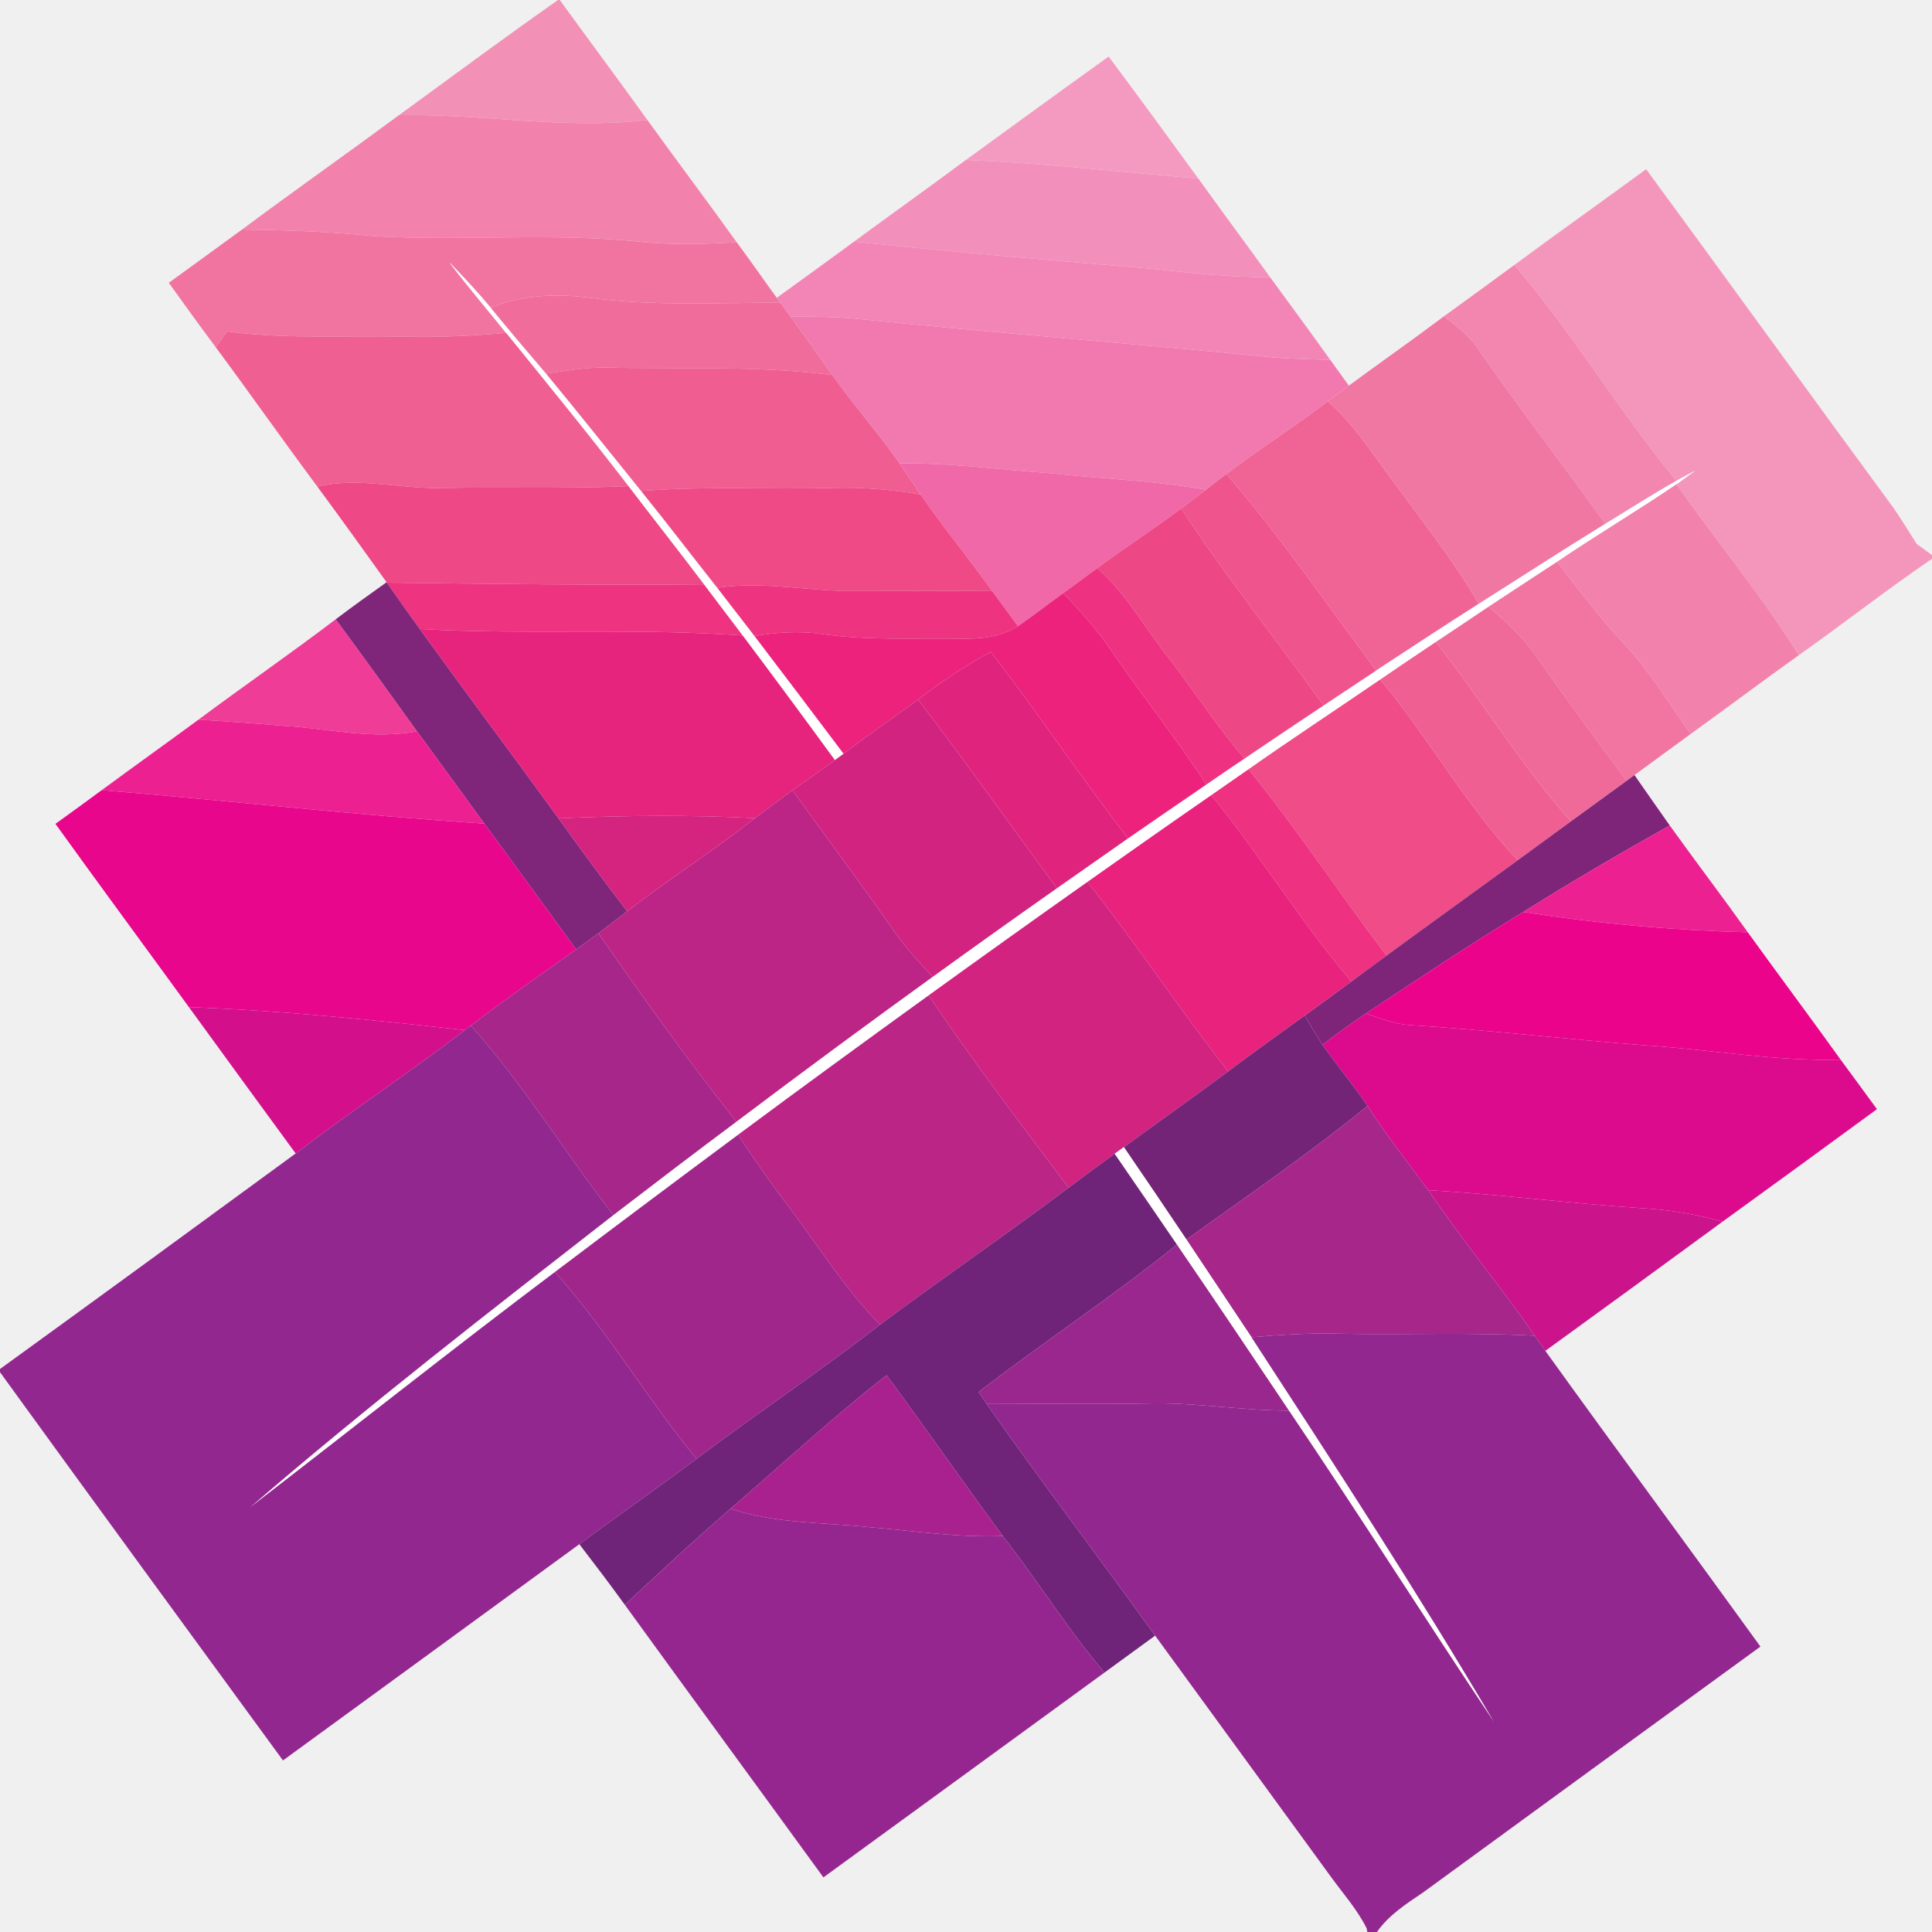
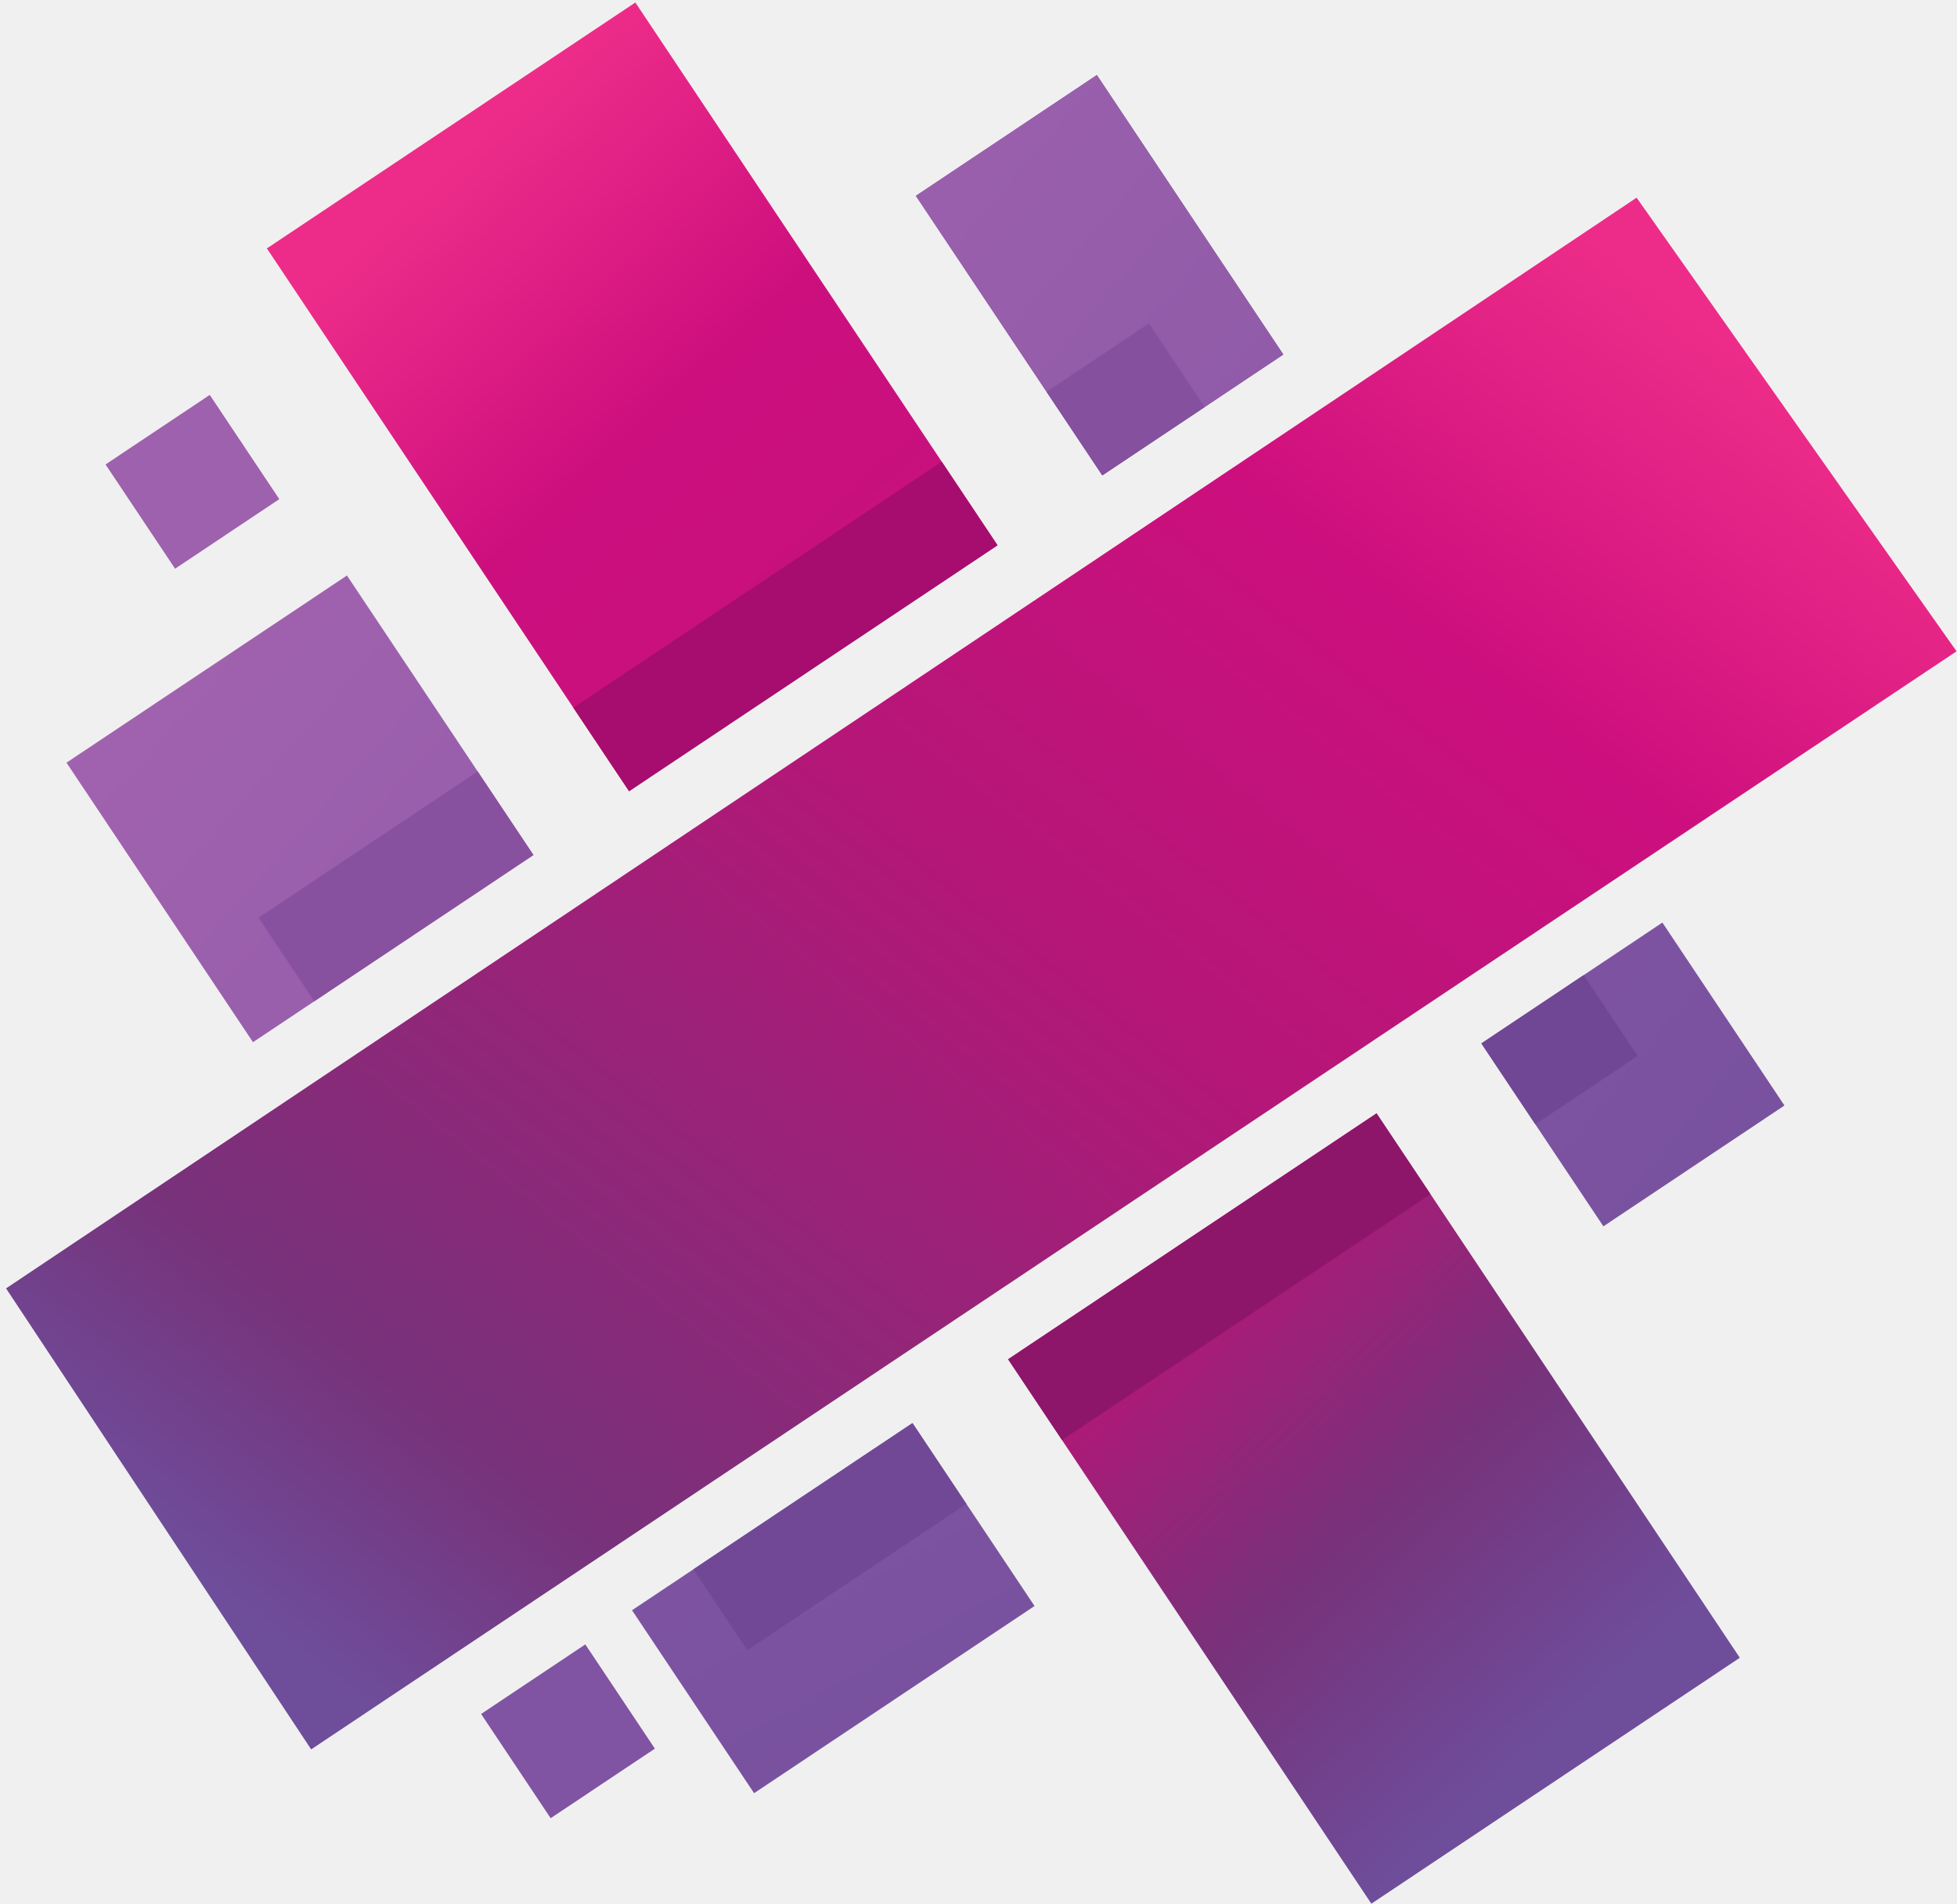
- <svg xmlns="http://www.w3.org/2000/svg" width="300px" height="300px" viewBox="0 0 300 300" version="1.1">
-   <defs />
-   <g id="Page-1" stroke="none" stroke-width="1" fill="none" fill-rule="evenodd">
-     <g id="aurelia-logo">
-       <path d="M86.65,0 L86.92,0 C91.44,6.23 96.04,12.4 100.53,18.64 C87.67,20.14 74.84,17.64 61.96,17.88 C70.17,11.89 78.33,5.84 86.65,0 L86.65,0 Z" id="Shape" fill="#F390B6" />
-       <path d="M149.98,24.84 C157.36,19.47 164.74,14.1 172.15,8.78 C176.84,15.06 181.45,21.39 186.07,27.72 C174.04,26.71 162.04,25.31 149.98,24.84 L149.98,24.84 Z" id="Shape" fill="#F49AC1" />
-       <path d="M37.59,35.64 C45.65,29.63 53.87,23.85 61.96,17.88 C74.84,17.64 87.67,20.14 100.53,18.64 C105.11,25 109.83,31.25 114.39,37.61 C109.61,37.89 104.82,38.06 100.05,37.61 C86.07,36.04 71.99,37.5 57.98,36.66 C51.21,35.96 44.4,35.73 37.59,35.64 L37.59,35.64 Z" id="Shape" fill="#F282AB" />
-       <path d="M132.61,37.52 C138.38,33.28 144.22,29.12 149.98,24.84 C162.04,25.31 174.04,26.71 186.07,27.72 C189.75,32.86 193.54,37.92 197.22,43.05 C191.44,43.02 185.69,42.52 179.95,41.84 C164.16,40.49 148.37,39.18 132.61,37.52 L132.61,37.52 Z" id="Shape" fill="#F38FBB" />
-       <path d="M255.61,26.27 C268.47,43.78 281.18,61.41 294.05,78.91 C295.29,80.73 296.45,82.6 297.63,84.47 C298.41,85.05 299.2,85.62 300,86.19 L300,86.77 C292.97,91.56 286.27,96.82 279.33,101.73 C273.55,92.49 266.58,84.1 260.33,75.19 C261.3,74.5 262.26,73.79 263.22,73.09 C262.24,73.61 261.27,74.13 260.31,74.67 C251.42,63.87 244.24,51.77 235.14,41.15 C241.92,36.13 248.81,31.27 255.61,26.27 L255.61,26.27 Z" id="Shape" fill="#F496BB" />
-       <path d="M26.21,43.91 C30,41.15 33.81,38.41 37.59,35.64 C44.4,35.73 51.21,35.96 57.98,36.66 C71.99,37.5 86.07,36.04 100.05,37.61 C104.82,38.06 109.61,37.89 114.39,37.61 C116.51,40.46 118.53,43.37 120.61,46.25 L121.16,47 C111.43,46.99 101.66,47.54 91.98,46.28 C86.68,45.57 81.21,45.69 76.22,47.81 C74.17,45.36 72,43.03 69.79,40.75 C72.6,44.48 75.65,48.03 78.58,51.68 C73.4,52.16 68.2,52.39 63,52.28 C53.75,52.07 44.45,52.7 35.25,51.46 C34.66,52.28 34.08,53.1 33.5,53.92 C31.03,50.61 28.61,47.26 26.21,43.91 L26.21,43.91 Z" id="Shape" fill="#F174A0" />
-       <path d="M120.61,46.25 C124.61,43.35 128.63,40.46 132.61,37.52 C148.37,39.18 164.16,40.49 179.95,41.84 C185.69,42.52 191.44,43.02 197.22,43.05 C200.34,47.32 203.49,51.57 206.56,55.88 C203.64,55.78 200.72,55.73 197.81,55.51 C176.09,53.35 154.33,51.69 132.63,49.46 C129.33,49.18 126.02,49.15 122.71,49.12 C122.19,48.41 121.67,47.71 121.16,47 L120.61,46.25 L120.61,46.25 Z" id="Shape" fill="#F285B6" />
-       <path d="M69.79,40.75 C72,43.03 74.17,45.36 76.22,47.81 C79.03,51.25 81.91,54.64 84.8,58.02 C89.78,64.05 94.64,70.16 99.55,76.24 C103.56,81.21 107.43,86.28 111.38,91.28 C113.3,93.78 115.23,96.27 117.16,98.76 C121.79,104.84 126.4,110.93 130.99,117.04 C130.54,117.37 130.09,117.7 129.64,118.03 C124.91,111.55 120.14,105.09 115.32,98.68 C113.32,96.03 111.3,93.39 109.31,90.74 C105.46,85.61 101.47,80.59 97.59,75.49 C91.4,67.43 84.98,59.57 78.58,51.68 C75.65,48.03 72.6,44.48 69.79,40.75 L69.79,40.75 Z" id="Shape" fill="#FFFFFF" />
-       <path d="M224.21,49.12 C227.86,46.48 231.51,43.82 235.14,41.15 C244.24,51.77 251.42,63.87 260.31,74.67 C256.56,76.77 252.95,79.11 249.28,81.34 C242.82,72.31 236.02,63.53 229.68,54.41 C228.31,52.22 226.22,50.67 224.21,49.12 L224.21,49.12 Z" id="Shape" fill="#F286AE" />
-       <path d="M76.22,47.81 C81.21,45.69 86.68,45.57 91.98,46.28 C101.66,47.54 111.43,46.99 121.16,47 C121.67,47.71 122.19,48.41 122.71,49.12 C124.93,52.12 127.1,55.16 129.24,58.23 C117.53,56.73 105.74,57.36 93.98,57.07 C90.89,57.04 87.84,57.58 84.8,58.02 C81.91,54.64 79.03,51.25 76.22,47.81 L76.22,47.81 Z" id="Shape" fill="#F06C9B" />
-       <path d="M122.71,49.12 C126.02,49.15 129.33,49.18 132.63,49.46 C154.33,51.69 176.09,53.35 197.81,55.51 C200.72,55.73 203.64,55.78 206.56,55.88 C207.52,57.21 208.48,58.55 209.45,59.88 C208.35,60.69 207.26,61.5 206.18,62.32 C201.04,66.24 195.57,69.69 190.43,73.61 C189.36,74.41 188.3,75.23 187.25,76.05 C179.3,74.61 171.21,74.37 163.2,73.49 C155.36,72.95 147.55,71.84 139.67,71.96 C136.4,67.22 132.53,62.94 129.24,58.23 C127.1,55.16 124.93,52.12 122.71,49.12 L122.71,49.12 Z" id="Shape" fill="#F179AF" />
-       <path d="M209.45,59.88 C214.35,56.27 219.34,52.78 224.21,49.12 C226.22,50.67 228.31,52.22 229.68,54.41 C236.02,63.53 242.82,72.31 249.28,81.34 C242.66,85.41 236.16,89.64 229.6,93.78 C226.26,87.84 221.99,82.52 218.03,77 C214.11,72.08 210.97,66.5 206.18,62.32 C207.26,61.5 208.35,60.69 209.45,59.88 L209.45,59.88 Z" id="Shape" fill="#F177A3" />
-       <path d="M35.25,51.46 C44.45,52.7 53.75,52.07 63,52.28 C68.2,52.39 73.4,52.16 78.58,51.68 C84.98,59.57 91.4,67.43 97.59,75.49 C88.05,75.91 78.5,75.59 68.95,75.77 C62.37,76 55.8,73.99 49.28,75.56 C43.94,68.4 38.82,61.09 33.5,53.92 C34.08,53.1 34.66,52.28 35.25,51.46 L35.25,51.46 Z" id="Shape" fill="#F05F92" />
-       <path d="M84.8,58.02 C87.84,57.58 90.89,57.04 93.98,57.07 C105.74,57.36 117.53,56.73 129.24,58.23 C132.53,62.94 136.4,67.22 139.67,71.96 C140.77,73.56 141.85,75.17 142.95,76.78 C138.35,76 133.7,75.62 129.04,75.77 C119.21,76.02 109.37,75.46 99.55,76.24 C94.64,70.16 89.78,64.05 84.8,58.02 L84.8,58.02 Z" id="Shape" fill="#EF5D91" />
-       <path d="M190.43,73.61 C195.57,69.69 201.04,66.24 206.18,62.32 C210.97,66.5 214.11,72.08 218.03,77 C221.99,82.52 226.26,87.84 229.6,93.78 C224.26,97.17 218.98,100.66 213.69,104.12 C206.04,93.87 198.81,83.3 190.43,73.61 L190.43,73.61 Z" id="Shape" fill="#F06495" />
-       <path d="M139.67,71.96 C147.55,71.84 155.36,72.95 163.2,73.49 C171.21,74.37 179.3,74.61 187.25,76.05 C185.98,77.02 184.7,77.99 183.42,78.95 C179.16,82.16 174.67,85.03 170.39,88.22 C168.63,89.51 166.87,90.82 165.1,92.11 C162.74,93.81 160.45,95.59 158.07,97.24 C156.73,95.42 155.39,93.6 154.06,91.78 C150.45,86.7 146.46,81.92 142.95,76.78 C141.85,75.17 140.77,73.56 139.67,71.96 L139.67,71.96 Z" id="Shape" fill="#F068A7" />
-       <path d="M260.31,74.67 C261.27,74.13 262.24,73.61 263.22,73.09 C262.26,73.79 261.3,74.5 260.33,75.19 C254.23,79.33 247.88,83.1 241.78,87.24 C238.23,89.57 234.67,91.88 231.13,94.22 C228.4,96.05 225.69,97.89 222.94,99.7 C220.05,101.62 217.17,103.57 214.31,105.53 C207.5,110.19 200.61,114.72 193.86,119.46 C191.93,120.8 190,122.14 188.08,123.48 C181.64,127.93 175.25,132.43 168.86,136.94 C160.61,142.77 152.39,148.64 144.2,154.56 C134.3,161.72 124.43,168.91 114.63,176.19 C105.11,183.26 95.62,190.37 86.16,197.52 C70.22,209.51 54.6,221.93 38.79,234.1 C57.07,218.32 76.19,203.52 95.24,188.68 C101.58,183.81 107.94,178.96 114.35,174.18 C124.43,166.58 134.58,159.08 144.82,151.69 C151.22,147.06 157.65,142.47 164.11,137.93 C167.79,135.34 171.48,132.76 175.17,130.18 C179.2,127.37 183.26,124.61 187.31,121.83 C189.28,120.47 191.25,119.13 193.24,117.79 C197.32,115.02 201.42,112.28 205.53,109.54 C208.25,107.74 210.97,105.92 213.69,104.12 C218.98,100.66 224.26,97.17 229.6,93.78 C236.16,89.64 242.66,85.41 249.28,81.34 C252.95,79.11 256.56,76.77 260.31,74.67 L260.31,74.67 Z" id="Shape" fill="#FFFFFF" />
-       <path d="M187.25,76.05 C188.3,75.23 189.36,74.41 190.43,73.61 C198.81,83.3 206.04,93.87 213.69,104.12 C210.97,105.92 208.25,107.74 205.53,109.54 C198.2,99.32 190.29,89.5 183.42,78.95 C184.7,77.99 185.98,77.02 187.25,76.05 L187.25,76.05 Z" id="Shape" fill="#EF548C" />
-       <path d="M49.28,75.56 C55.8,73.99 62.37,76 68.95,75.77 C78.5,75.59 88.05,75.91 97.59,75.49 C101.47,80.59 105.46,85.61 109.31,90.74 C92.89,90.89 76.48,90.67 60.08,90.48 L60.03,90.41 C56.48,85.43 52.9,80.48 49.28,75.56 L49.28,75.56 Z" id="Shape" fill="#EE4886" />
-       <path d="M99.55,76.24 C109.37,75.46 119.21,76.02 129.04,75.77 C133.7,75.62 138.35,76 142.95,76.78 C146.46,81.92 150.45,86.7 154.06,91.78 C147.03,91.71 140,91.74 132.98,91.78 C125.76,91.88 118.58,90.16 111.38,91.28 C107.43,86.28 103.56,81.21 99.55,76.24 L99.55,76.24 Z" id="Shape" fill="#EF4986" />
-       <path d="M241.78,87.24 C247.88,83.1 254.23,79.33 260.33,75.19 C266.58,84.1 273.55,92.49 279.33,101.73 C273.67,105.75 268.14,109.94 262.51,113.98 C259.16,109.22 256.12,104.21 252.14,99.93 C248.4,95.94 245.11,91.57 241.78,87.24 L241.78,87.24 Z" id="Shape" fill="#F282AB" />
-       <path d="M170.39,88.22 C174.67,85.03 179.16,82.16 183.42,78.95 C190.29,89.5 198.2,99.32 205.53,109.54 C201.42,112.28 197.32,115.02 193.24,117.79 C189.04,112.91 185.56,107.49 181.64,102.39 C177.88,97.67 174.96,92.26 170.39,88.22 L170.39,88.22 Z" id="Shape" fill="#EE4785" />
-       <path d="M231.13,94.22 C234.67,91.88 238.23,89.57 241.78,87.24 C245.11,91.57 248.4,95.94 252.14,99.93 C256.12,104.21 259.16,109.22 262.51,113.98 C259.6,116.1 256.7,118.22 253.8,120.35 C253.5,120.57 252.9,121.01 252.6,121.23 C247.92,114.94 243.26,108.63 238.77,102.2 C236.69,99.12 233.96,96.58 231.13,94.22 L231.13,94.22 Z" id="Shape" fill="#F174A1" />
-       <path d="M165.1,92.11 C166.87,90.82 168.63,89.51 170.39,88.22 C174.96,92.26 177.88,97.67 181.64,102.39 C185.56,107.49 189.04,112.91 193.24,117.79 C191.25,119.13 189.28,120.47 187.31,121.83 C182.62,114.57 177.19,107.85 172.34,100.71 C170.24,97.59 167.67,94.83 165.1,92.11 L165.1,92.11 Z" id="Shape" fill="#EE3180" />
-       <path d="M60.08,90.48 C76.48,90.67 92.89,90.89 109.31,90.74 C111.3,93.39 113.32,96.03 115.32,98.68 C98.64,97.48 81.89,98.6 65.19,97.67 C63.45,95.3 61.76,92.9 60.08,90.48 L60.08,90.48 Z" id="Shape" fill="#EE3380" />
-       <path d="M52.12,96.17 C54.72,94.2 57.37,92.3 60.03,90.41 L60.08,90.48 C61.76,92.9 63.45,95.3 65.19,97.67 C72.3,107.52 79.59,117.24 86.73,127.07 C90.21,131.93 93.74,136.76 97.39,141.5 C95.9,142.65 94.42,143.79 92.92,144.92 C91.77,145.77 90.61,146.61 89.45,147.43 C84.7,140.91 80,134.37 75.2,127.89 C71.7,123.11 68.25,118.31 64.73,113.55 C60.55,107.74 56.37,101.93 52.12,96.17 L52.12,96.17 Z" id="Shape" fill="#7F267A" />
-       <path d="M111.38,91.28 C118.58,90.16 125.76,91.88 132.98,91.78 C140,91.74 147.03,91.71 154.06,91.78 C155.39,93.6 156.73,95.42 158.07,97.24 C155.36,98.97 152.11,99.23 148.98,99.17 C141.88,99.08 134.74,99.46 127.68,98.46 C124.18,97.92 120.63,98.19 117.16,98.76 C115.23,96.27 113.3,93.78 111.38,91.28 L111.38,91.28 Z" id="Shape" fill="#EE3380" />
-       <path d="M158.07,97.24 C160.45,95.59 162.74,93.81 165.1,92.11 C167.67,94.83 170.24,97.59 172.34,100.71 C177.19,107.85 182.62,114.57 187.31,121.83 C183.26,124.61 179.2,127.37 175.17,130.18 C167.84,120.69 161.18,110.71 153.86,101.22 C149.88,103.37 146.1,105.85 142.56,108.64 C138.7,111.45 134.77,114.14 130.99,117.04 C126.4,110.93 121.79,104.84 117.16,98.76 C120.63,98.19 124.18,97.92 127.68,98.46 C134.74,99.46 141.88,99.08 148.98,99.17 C152.11,99.23 155.36,98.97 158.07,97.24 L158.07,97.24 Z" id="Shape" fill="#EC227C" />
-       <path d="M222.94,99.7 C225.69,97.89 228.4,96.05 231.13,94.22 C233.96,96.58 236.69,99.12 238.77,102.2 C243.26,108.63 247.92,114.94 252.6,121.23 C249.72,123.34 246.83,125.43 243.94,127.53 C236.18,118.85 230.18,108.8 222.94,99.7 L222.94,99.7 Z" id="Shape" fill="#F06A99" />
-       <path d="M30.83,111.74 C37.89,106.49 45.12,101.49 52.12,96.17 C56.37,101.93 60.55,107.74 64.73,113.55 C57.85,114.88 50.98,113.12 44.12,112.71 C39.69,112.33 35.26,112.02 30.83,111.74 L30.83,111.74 Z" id="Shape" fill="#EE3C97" />
-       <path d="M65.19,97.67 C81.89,98.6 98.64,97.48 115.32,98.68 C120.14,105.09 124.91,111.55 129.64,118.03 C127.46,119.61 125.25,121.14 123.06,122.71 C121.1,124.13 119.17,125.59 117.24,127.04 C107.08,126.51 96.89,126.62 86.73,127.07 C79.59,117.24 72.3,107.52 65.19,97.67 L65.19,97.67 Z" id="Shape" fill="#E6237D" />
-       <path d="M214.31,105.53 C217.17,103.57 220.05,101.62 222.94,99.7 C230.18,108.8 236.18,118.85 243.94,127.53 C241.17,129.54 238.42,131.57 235.66,133.58 C227.56,125.01 221.86,114.55 214.31,105.53 L214.31,105.53 Z" id="Shape" fill="#F05F92" />
-       <path d="M142.56,108.64 C146.1,105.85 149.88,103.37 153.86,101.22 C161.18,110.71 167.84,120.69 175.17,130.18 C171.48,132.76 167.79,135.34 164.11,137.93 C156.92,128.17 149.93,118.26 142.56,108.64 L142.56,108.64 Z" id="Shape" fill="#E0247E" />
-       <path d="M193.86,119.46 C200.61,114.72 207.5,110.19 214.31,105.53 C221.86,114.55 227.56,125.01 235.66,133.58 C228.88,138.53 222.06,143.42 215.3,148.38 C208.03,138.83 201.44,128.77 193.86,119.46 L193.86,119.46 Z" id="Shape" fill="#EF4C88" />
-       <path d="M130.99,117.04 C134.77,114.14 138.7,111.45 142.56,108.64 C149.93,118.26 156.92,128.17 164.11,137.93 C157.65,142.47 151.22,147.06 144.82,151.69 C142.82,149.5 140.8,147.32 139.06,144.92 C133.86,137.42 128.37,130.13 123.06,122.71 C125.25,121.14 127.46,119.61 129.64,118.03 C130.09,117.7 130.54,117.37 130.99,117.04 L130.99,117.04 Z" id="Shape" fill="#D22381" />
-       <path d="M15.79,122.7 C20.78,119.02 25.83,115.42 30.83,111.74 C35.26,112.02 39.69,112.33 44.12,112.71 C50.98,113.12 57.85,114.88 64.73,113.55 C68.25,118.31 71.7,123.11 75.2,127.89 C55.36,126.6 35.6,124.31 15.79,122.7 L15.79,122.7 Z" id="Shape" fill="#ED2092" />
-       <path d="M188.08,123.48 C190,122.14 191.93,120.8 193.86,119.46 C201.44,128.77 208.03,138.83 215.3,148.38 C213.48,149.72 211.66,151.06 209.84,152.4 C201.98,143.22 195.72,132.83 188.08,123.48 L188.08,123.48 Z" id="Shape" fill="#EE3180" />
-       <path d="M252.6,121.23 C252.9,121.01 253.5,120.57 253.8,120.35 C255.63,122.96 257.43,125.58 259.28,128.18 C251.6,132.49 243.99,136.93 236.54,141.61 C228.27,146.67 220.18,152 212.12,157.37 C209.81,158.91 207.58,160.56 205.35,162.22 C204.38,160.74 203.49,159.21 202.59,157.7 C205.01,155.93 207.43,154.17 209.84,152.4 C211.66,151.06 213.48,149.72 215.3,148.38 C222.06,143.42 228.88,138.53 235.66,133.58 C238.42,131.57 241.17,129.54 243.94,127.53 C246.83,125.43 249.72,123.34 252.6,121.23 L252.6,121.23 Z" id="Shape" fill="#7F2579" />
-       <path d="M8.61,127.93 C11.01,126.2 13.4,124.46 15.79,122.7 C35.6,124.31 55.36,126.6 75.2,127.89 C80,134.37 84.7,140.91 89.45,147.43 C83.98,151.33 78.46,155.17 73.11,159.25 L72.19,159.95 C57.95,158.38 43.65,156.91 29.33,156.38 C22.43,146.89 15.46,137.45 8.61,127.93 L8.61,127.93 Z" id="Shape" fill="#E7068C" />
-       <path d="M117.24,127.04 C119.17,125.59 121.1,124.13 123.06,122.71 C128.37,130.13 133.86,137.42 139.06,144.92 C140.8,147.32 142.82,149.5 144.82,151.69 C134.58,159.08 124.43,166.58 114.35,174.18 C106.85,164.69 99.81,154.85 92.92,144.92 C94.42,143.79 95.9,142.65 97.39,141.5 C103.88,136.51 110.78,132.09 117.24,127.04 L117.24,127.04 Z" id="Shape" fill="#BC2586" />
-       <path d="M168.86,136.94 C175.25,132.43 181.64,127.93 188.08,123.48 C195.72,132.83 201.98,143.22 209.84,152.4 C207.43,154.17 205.01,155.93 202.59,157.7 C198.62,160.58 194.62,163.42 190.7,166.37 C183.19,156.73 176.43,146.53 168.86,136.94 L168.86,136.94 Z" id="Shape" fill="#E8227D" />
-       <path d="M86.73,127.07 C96.89,126.62 107.08,126.51 117.24,127.04 C110.78,132.09 103.88,136.51 97.39,141.5 C93.74,136.76 90.21,131.93 86.73,127.07 L86.73,127.07 Z" id="Shape" fill="#D52380" />
-       <path d="M236.54,141.61 C243.99,136.93 251.6,132.49 259.28,128.18 C263.27,133.74 267.42,139.2 271.4,144.77 C259.74,144.45 248.06,143.43 236.54,141.61 L236.54,141.61 Z" id="Shape" fill="#ED2092" />
-       <path d="M144.2,154.56 C152.39,148.64 160.61,142.77 168.86,136.94 C176.43,146.53 183.19,156.73 190.7,166.37 C185.35,170.36 179.89,174.19 174.51,178.13 C174.03,178.47 173.56,178.82 173.08,179.16 C170.67,180.89 168.29,182.66 165.92,184.43 C158.54,174.58 151.06,164.79 144.2,154.56 L144.2,154.56 Z" id="Shape" fill="#D22380" />
-       <path d="M212.12,157.37 C220.18,152 228.27,146.67 236.54,141.61 C248.06,143.43 259.74,144.45 271.4,144.77 C276.17,151.38 281.05,157.91 285.81,164.54 C275.8,164.82 265.9,163.02 255.94,162.35 C243.62,161.42 231.33,159.95 218.99,159.18 C216.6,159.04 214.36,158.14 212.12,157.37 L212.12,157.37 Z" id="Shape" fill="#EB038C" />
-       <path d="M89.45,147.43 C90.61,146.61 91.77,145.77 92.92,144.92 C99.81,154.85 106.85,164.69 114.35,174.18 C107.94,178.96 101.58,183.81 95.24,188.68 C87.73,178.97 81.31,168.41 73.11,159.25 C78.46,155.17 83.98,151.33 89.45,147.43 L89.45,147.43 Z" id="Shape" fill="#A6268A" />
-       <path d="M114.63,176.19 C124.43,168.91 134.3,161.72 144.2,154.56 C151.06,164.79 158.54,174.58 165.92,184.43 C156.28,191.68 146.32,198.48 136.65,205.68 C131.25,200.16 127.14,193.59 122.52,187.43 C119.76,183.78 117.08,180.07 114.63,176.19 L114.63,176.19 Z" id="Shape" fill="#BA2586" />
-       <path d="M29.33,156.38 C43.65,156.91 57.95,158.38 72.19,159.95 C63.58,166.54 54.53,172.53 45.91,179.11 C40.37,171.54 34.84,163.97 29.33,156.38 L29.33,156.38 Z" id="Shape" fill="#D40F8C" />
-       <path d="M205.35,162.22 C207.58,160.56 209.81,158.91 212.12,157.37 C214.36,158.14 216.6,159.04 218.99,159.18 C231.33,159.95 243.62,161.42 255.94,162.35 C265.9,163.02 275.8,164.82 285.81,164.54 C287.69,167.1 289.58,169.65 291.45,172.23 C283.49,178.07 275.5,183.88 267.5,189.68 C263.41,188.57 259.23,187.84 254.99,187.61 C243.91,186.89 232.88,185.43 221.79,184.81 C218.6,180.48 215.26,176.26 212.35,171.72 C210.14,168.46 207.61,165.44 205.35,162.22 L205.35,162.22 Z" id="Shape" fill="#DC0A8C" />
-       <path d="M190.7,166.37 C194.62,163.42 198.62,160.58 202.59,157.7 C203.49,159.21 204.38,160.74 205.35,162.22 C207.61,165.44 210.14,168.46 212.35,171.72 C203.33,179.09 193.7,185.69 184.23,192.48 C181.02,187.68 177.77,182.9 174.51,178.13 C179.89,174.19 185.35,170.36 190.7,166.37 L190.7,166.37 Z" id="Shape" fill="#742477" />
-       <path d="M72.19,159.95 L73.11,159.25 C81.31,168.41 87.73,178.97 95.24,188.68 C76.19,203.52 57.07,218.32 38.79,234.1 C54.6,221.93 70.22,209.51 86.16,197.52 C94.29,206.55 100.42,217.16 108.16,226.52 C102.15,231.03 95.98,235.31 89.96,239.78 C74.63,250.99 59.28,262.17 43.94,273.36 C29.27,253.28 14.58,233.21 0,213.07 L0,212.58 C15.34,201.47 30.64,190.3 45.91,179.11 C54.53,172.53 63.58,166.54 72.19,159.95 L72.19,159.95 Z" id="Shape" fill="#92278F" />
-       <path d="M212.35,171.72 C215.26,176.26 218.6,180.48 221.79,184.81 C227.02,192.55 233.02,199.73 238.32,207.41 C228.22,206.86 218.1,207.3 207.99,207.1 C203.43,206.97 198.87,207.25 194.33,207.65 C190.98,202.59 187.59,197.54 184.23,192.48 C193.7,185.69 203.33,179.09 212.35,171.72 L212.35,171.72 Z" id="Shape" fill="#A7268A" />
-       <path d="M86.16,197.52 C95.62,190.37 105.11,183.26 114.63,176.19 C117.08,180.07 119.76,183.78 122.52,187.43 C127.14,193.59 131.25,200.16 136.65,205.68 C127.37,212.92 117.56,219.44 108.16,226.52 C100.42,217.16 94.29,206.55 86.16,197.52 L86.16,197.52 Z" id="Shape" fill="#A1268B" />
-       <path d="M173.08,179.16 C173.56,178.82 174.03,178.47 174.51,178.13 C177.77,182.9 181.02,187.68 184.23,192.48 C187.59,197.54 190.98,202.59 194.33,207.65 C207.17,227.38 220.05,247.12 232,267.4 C221.27,251.37 210.96,235.03 200.15,219.04 C194.38,210.42 188.6,201.82 182.75,193.26 C179.54,188.55 176.31,183.86 173.08,179.16 L173.08,179.16 Z" id="Shape" fill="#FFFFFF" />
-       <path d="M165.92,184.43 C168.29,182.66 170.67,180.89 173.08,179.16 C176.31,183.86 179.54,188.55 182.75,193.26 C172.81,201.31 162.09,208.34 151.96,216.15 C152.27,216.6 152.87,217.49 153.17,217.94 C161.68,230.11 170.72,241.91 179.37,253.98 C176.75,255.89 174.13,257.79 171.51,259.71 C165.76,253 161.15,245.44 155.7,238.51 C149.61,230.24 143.76,221.8 137.67,213.54 C129.29,220.1 121.48,227.33 113.44,234.27 C107.84,239.1 102.44,244.16 97.02,249.19 C94.72,246.01 92.35,242.89 89.96,239.78 C95.98,235.31 102.15,231.03 108.16,226.52 C117.56,219.44 127.37,212.92 136.65,205.68 C146.32,198.48 156.28,191.68 165.92,184.43 L165.92,184.43 Z" id="Shape" fill="#702479" />
-       <path d="M221.79,184.81 C232.88,185.43 243.91,186.89 254.99,187.61 C259.23,187.84 263.41,188.57 267.5,189.68 C258.34,196.4 249.16,203.09 239.96,209.76 C239.55,209.18 238.73,208 238.32,207.41 C233.02,199.73 227.02,192.55 221.79,184.81 L221.79,184.81 Z" id="Shape" fill="#CB138C" />
-       <path d="M182.75,193.26 C188.6,201.82 194.38,210.42 200.15,219.04 C192.74,219.04 185.4,217.72 177.99,217.94 C169.71,218.08 161.44,217.95 153.17,217.94 C152.87,217.49 152.27,216.6 151.96,216.15 C162.09,208.34 172.81,201.31 182.75,193.26 L182.75,193.26 Z" id="Shape" fill="#9A278D" />
-       <path d="M194.33,207.65 C198.87,207.25 203.43,206.97 207.99,207.1 C218.1,207.3 228.22,206.86 238.32,207.41 C238.73,208 239.55,209.18 239.96,209.76 C251.01,225.13 262.28,240.34 273.36,255.68 C255.89,268.39 238.43,281.11 220.99,293.85 C218.37,295.62 215.65,297.36 213.81,300 L212.32,300 L212.21,299.42 C210.75,296.5 208.56,294.04 206.65,291.41 C197.57,278.93 188.46,266.46 179.37,253.98 C170.72,241.91 161.68,230.11 153.17,217.94 C161.44,217.95 169.71,218.08 177.99,217.94 C185.4,217.72 192.74,219.04 200.15,219.04 C210.96,235.03 221.27,251.37 232,267.4 C220.05,247.12 207.17,227.38 194.33,207.65 L194.33,207.65 Z" id="Shape" fill="#92278F" />
-       <path d="M113.44,234.27 C121.48,227.33 129.29,220.1 137.67,213.54 C143.76,221.8 149.61,230.24 155.7,238.51 C148.77,238.79 141.91,237.7 135.02,237.14 C127.8,236.37 120.4,236.61 113.44,234.27 L113.44,234.27 Z" id="Shape" fill="#A9218E" />
-       <path d="M97.02,249.19 C102.44,244.16 107.84,239.1 113.44,234.27 C120.4,236.61 127.8,236.37 135.02,237.14 C141.91,237.7 148.77,238.79 155.7,238.51 C161.15,245.44 165.76,253 171.51,259.71 C156.96,270.31 142.42,280.93 127.86,291.52 C117.6,277.4 107.26,263.33 97.02,249.19 L97.02,249.19 Z" id="Shape" fill="#96268F" />
-     </g>
+ <svg xmlns="http://www.w3.org/2000/svg" width="256px" height="249px" viewBox="0 0 256 249" version="1.1" preserveAspectRatio="xMidYMid">
+   <defs>
+     <linearGradient x1="-388.148%" y1="-113.678%" x2="237.684%" y2="370.655%" id="linearGradient-1">
+       <stop stop-color="#C06FBB" offset="0%" />
+       <stop stop-color="#6E4D9B" offset="100%" />
+     </linearGradient>
+     <linearGradient x1="72.945%" y1="79.515%" x2="-97.052%" y2="-119.502%" id="linearGradient-2">
+       <stop stop-color="#6E4D9B" offset="0%" />
+       <stop stop-color="#77327A" offset="14%" />
+       <stop stop-color="#B31777" offset="29%" />
+       <stop stop-color="#CD0F7E" offset="84%" />
+       <stop stop-color="#ED2C89" offset="100%" />
+     </linearGradient>
+     <linearGradient x1="-232.212%" y1="-693.6%" x2="250.776%" y2="101.71%" id="linearGradient-3">
+       <stop stop-color="#C06FBB" offset="0%" />
+       <stop stop-color="#6E4D9B" offset="100%" />
+     </linearGradient>
+     <linearGradient x1="-821.186%" y1="-466.93%" x2="101.985%" y2="287.264%" id="linearGradient-4">
+       <stop stop-color="#C06FBB" offset="0%" />
+       <stop stop-color="#6E4D9B" offset="100%" />
+     </linearGradient>
+     <linearGradient x1="-140.095%" y1="-230.926%" x2="418.499%" y2="261.977%" id="linearGradient-5">
+       <stop stop-color="#C06FBB" offset="0%" />
+       <stop stop-color="#6E4D9B" offset="100%" />
+     </linearGradient>
+     <linearGradient x1="191.084%" y1="225.067%" x2="20.358%" y2="24.595%" id="linearGradient-6">
+       <stop stop-color="#6E4D9B" offset="0%" />
+       <stop stop-color="#77327A" offset="14%" />
+       <stop stop-color="#B31777" offset="29%" />
+       <stop stop-color="#CD0F7E" offset="84%" />
+       <stop stop-color="#ED2C89" offset="100%" />
+     </linearGradient>
+     <linearGradient x1="-388.094%" y1="-138.728%" x2="237.675%" y2="445.405%" id="linearGradient-7">
+       <stop stop-color="#C06FBB" offset="0%" />
+       <stop stop-color="#6E4D9B" offset="100%" />
+     </linearGradient>
+     <linearGradient x1="11.503%" y1="89.653%" x2="89.819%" y2="11.577%" id="linearGradient-8">
+       <stop stop-color="#6E4D9B" offset="0%" />
+       <stop stop-color="#77327A" offset="14%" />
+       <stop stop-color="#B31777" offset="53%" />
+       <stop stop-color="#CD0F7E" offset="79%" />
+       <stop stop-color="#ED2C89" offset="100%" />
+     </linearGradient>
+   </defs>
+   <g>
+     <path d="M167.876,46.369 L144.196,62.173 L119.801,25.615 L143.481,9.81 L167.876,46.369 L167.876,46.369 L167.876,46.369 Z" fill="url(#linearGradient-1)" />
+     <path d="M187.129,156.199 L227.589,216.83 L179.391,248.995 L138.93,188.363 L131.872,177.787 L180.071,145.622 L187.129,156.199 L187.129,156.199 L187.129,156.199 Z" fill="url(#linearGradient-2)" />
+     <path d="M126.422,196.71 L135.33,210.059 L98.644,234.541 L82.677,210.615 L90.692,205.267 L119.364,186.133 L126.422,196.71 L126.422,196.71 L126.422,196.71 Z" fill="url(#linearGradient-3)" />
+     <path d="M207.172,127.537 L217.462,120.67 L233.428,144.596 L209.745,160.401 L200.837,147.052 L214.23,138.114 L207.172,127.537 L207.172,127.537 L207.172,127.537 L207.172,127.537 Z M200.837,147.052 L193.779,136.475 L207.172,127.537 L214.23,138.114 L200.837,147.052 L200.837,147.052 L200.837,147.052 L200.837,147.052 Z" fill="url(#linearGradient-4)" />
+     <path d="M41.109,130.967 L33.095,136.315 L8.698,99.756 L45.385,75.274 L62.486,100.901 L33.814,120.035 L62.486,100.901 L69.782,111.834 L41.109,130.967 L41.109,130.967 L41.109,130.967 Z" fill="url(#linearGradient-5)" />
+     <path d="M130.489,71.322 L82.289,103.487 L74.994,92.554 L34.912,32.491 L83.111,0.326 L123.193,60.389 L130.489,71.322 Z" fill="url(#linearGradient-6)" />
+     <path d="M157.59,53.238 L144.197,62.175 L136.9,51.242 L119.8,25.616 L143.483,9.811 L167.88,46.37 L157.59,53.238 L157.59,53.238 L157.59,53.238 Z" fill="url(#linearGradient-7)" />
+     <path d="M97.75,215.844 L90.692,205.267 L119.364,186.133 L126.422,196.71 L97.75,215.844 L97.75,215.844 L97.75,215.844 Z" fill="#714896" />
+     <path d="M200.837,147.052 L193.779,136.475 L207.172,127.537 L214.23,138.114 L200.837,147.052 L200.837,147.052 L200.837,147.052 Z" fill="#6F4795" />
+     <path d="M41.109,130.967 L33.814,120.035 L62.485,100.901 L69.782,111.834 L41.109,130.967 L41.109,130.967 L41.109,130.967 Z" fill="#88519F" />
+     <path d="M144.197,62.175 L136.9,51.242 L150.295,42.304 L157.59,53.238 L144.197,62.175 L144.197,62.175 L144.197,62.175 Z" fill="#85509E" />
+     <path d="M187.129,156.199 L138.93,188.363 L131.872,177.787 L180.071,145.622 L187.129,156.199 L187.129,156.199 L187.129,156.199 Z" fill="#8D166A" />
+     <path d="M123.193,60.389 L130.489,71.322 L82.289,103.487 L74.994,92.554 L123.193,60.389 L123.193,60.389 L123.193,60.389 Z" fill="#A70D6F" />
+     <path d="M27.439,51.653 L36.536,65.286 L22.903,74.383 L13.806,60.75 L27.439,51.653 L27.439,51.653 Z" fill="#9E61AD" />
+     <path d="M76.568,215.084 L85.665,228.717 L72.033,237.814 L62.935,224.182 L76.568,215.084 L76.568,215.084 Z" fill="#8053A3" />
+     <path d="M40.704,228.814 L0.792,168.518 L214.089,25.856 L255.941,85.189 L40.704,228.814 L40.704,228.814 L40.704,228.814 L40.704,228.814 Z" fill="url(#linearGradient-8)" />
  </g>
</svg>
